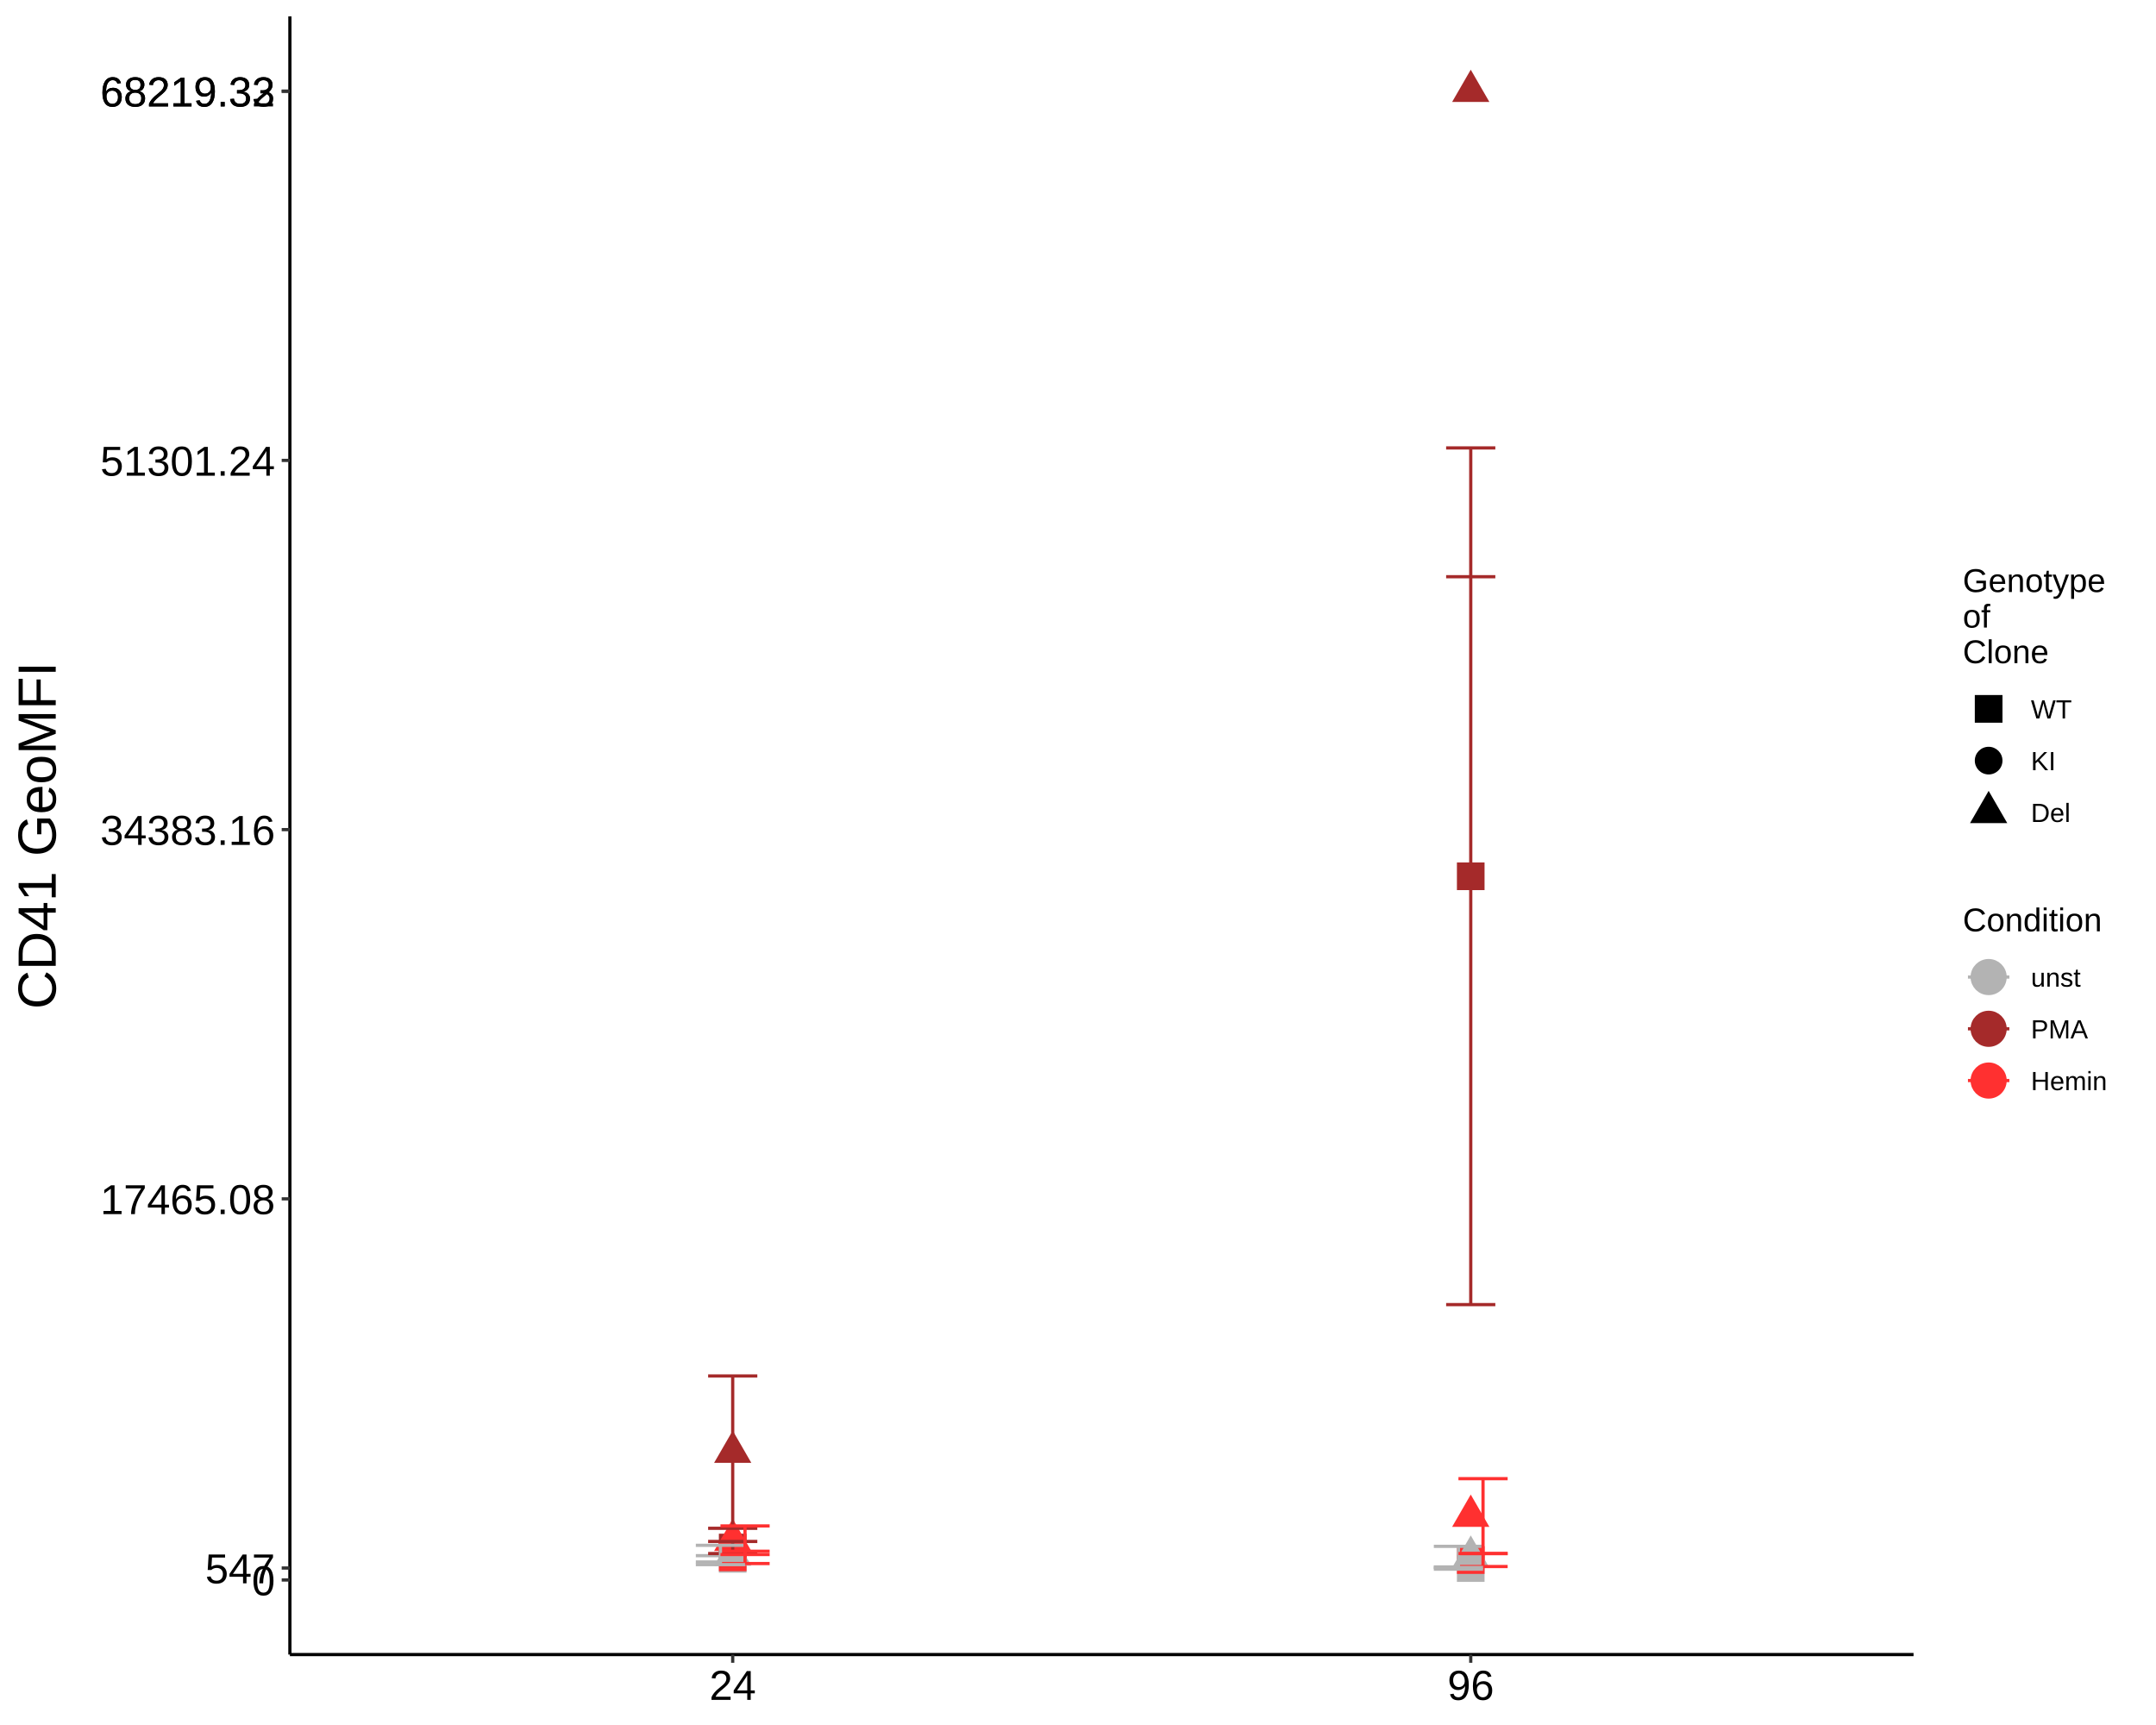
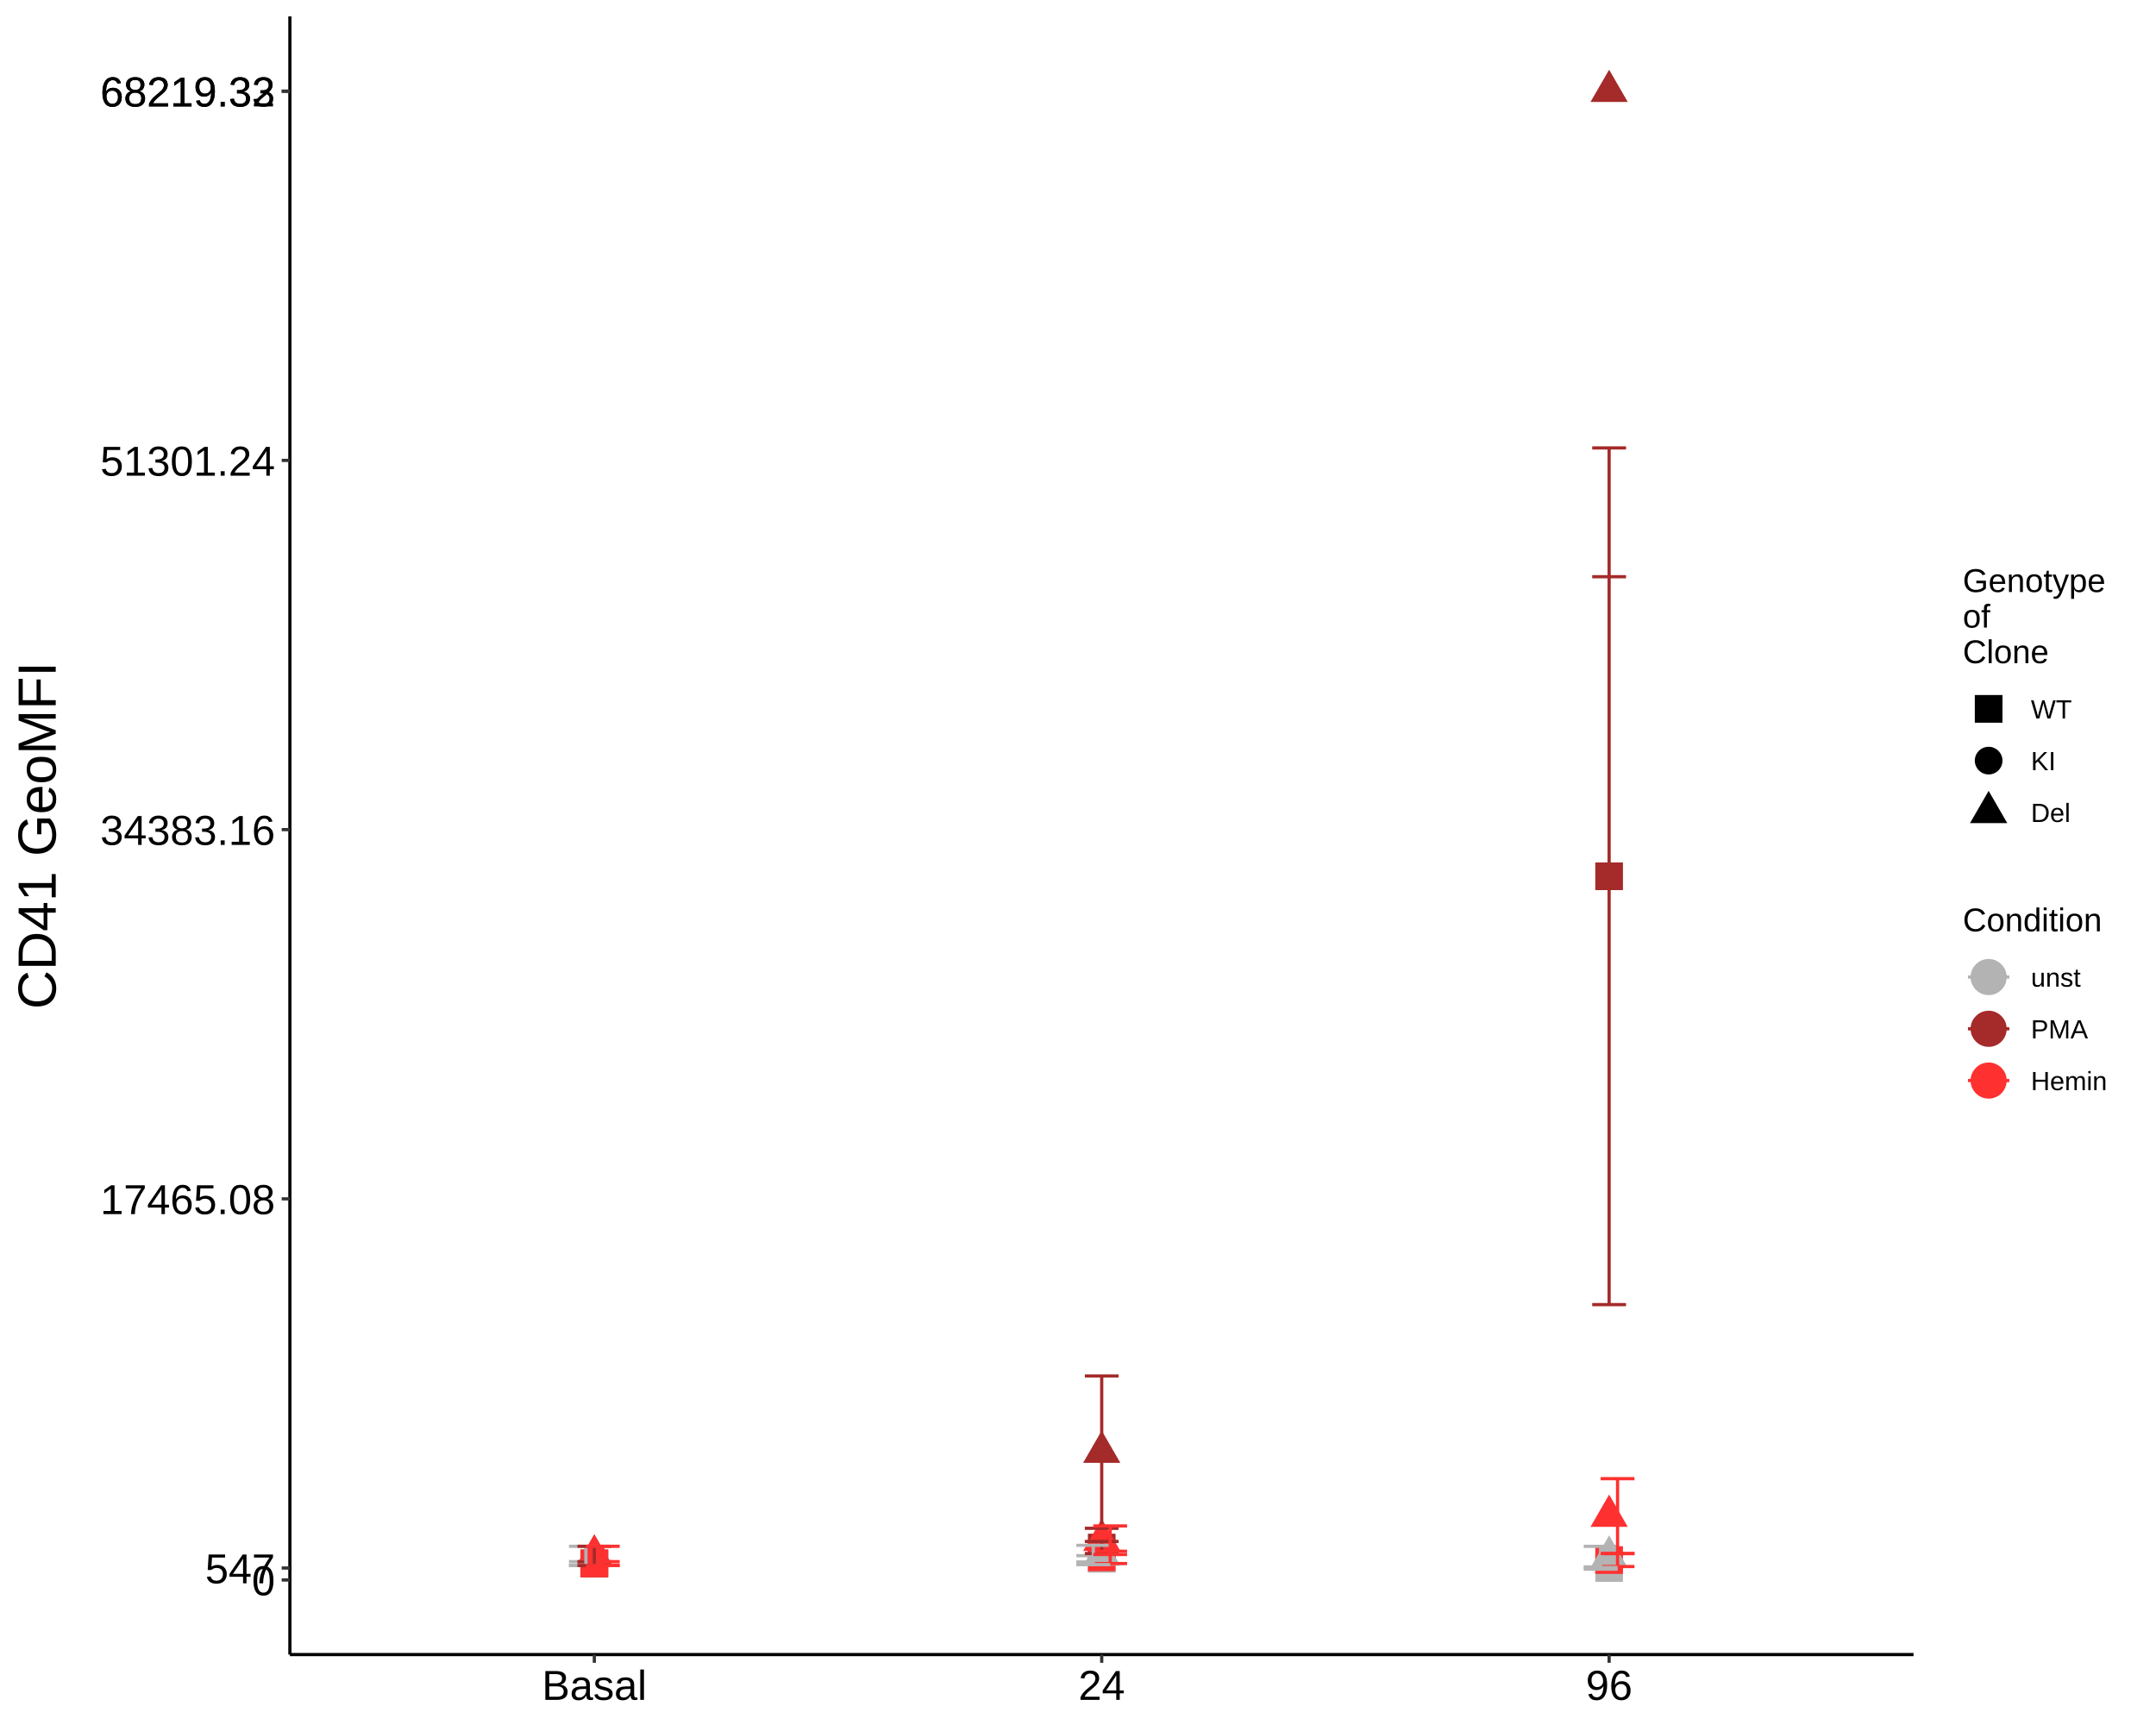
<svg xmlns="http://www.w3.org/2000/svg" class="svglite" width="720.00pt" height="576.00pt" viewBox="0 0 720.00 576.00">
  <defs>
    <style type="text/css">
    .svglite line, .svglite polyline, .svglite polygon, .svglite path, .svglite rect, .svglite circle {
      fill: none;
      stroke: #000000;
      stroke-linecap: round;
      stroke-linejoin: round;
      stroke-miterlimit: 10.00;
    }
  </style>
  </defs>
  <rect width="100%" height="100%" style="stroke: none; fill: #FFFFFF;" />
  <defs>
    <clipPath id="cpMC4wMHw3MjAuMDB8MC4wMHw1NzYuMDA=">
      <rect x="0.00" y="0.00" width="720.00" height="576.00" />
    </clipPath>
  </defs>
  <g clip-path="url(#cpMC4wMHw3MjAuMDB8MC4wMHw1NzYuMDA=)">
    <rect x="0" y="0.00" width="720.00" height="576.00" style="stroke-width: 1.07; stroke: #FFFFFF; fill: #FFFFFF;" />
  </g>
  <defs>
    <clipPath id="cpOTYuODF8NjM5LjAzfDUuNDh8NTUyLjQ4">
      <rect x="96.81" y="5.48" width="542.22" height="547.00" />
    </clipPath>
  </defs>
  <g clip-path="url(#cpOTYuODF8NjM5LjAzfDUuNDh8NTUyLjQ4)">
    <rect x="96.81" y="5.48" width="542.22" height="547.00" style="stroke-width: 1.07; stroke: none; fill: #FFFFFF;" />
-     <polygon points="240.07,525.13 249.31,525.13 249.31,515.90 240.07,515.90 " style="stroke-width: 2.83; stroke: none; fill: #B3B3B3;" />
-     <polygon points="486.54,528.21 495.77,528.21 495.77,518.97 486.54,518.97 " style="stroke-width: 2.83; stroke: none; fill: #B3B3B3;" />
-     <polygon points="240.07,521.35 249.31,521.35 249.31,512.12 240.07,512.12 " style="stroke-width: 2.83; stroke: none; fill: #A52A2A;" />
-     <polygon points="486.54,297.22 495.77,297.22 495.77,287.98 486.54,287.98 " style="stroke-width: 2.83; stroke: none; fill: #A52A2A;" />
-     <polygon points="240.07,524.65 249.31,524.65 249.31,515.41 240.07,515.41 " style="stroke-width: 2.83; stroke: none; fill: #FF3030;" />
-     <polygon points="486.54,525.54 495.77,525.54 495.77,516.30 486.54,516.30 " style="stroke-width: 2.83; stroke: none; fill: #FF3030;" />
-     <polygon points="244.69,512.04 250.91,522.82 238.47,522.82 " style="stroke-width: 2.83; stroke: none; fill: #B3B3B3;" />
-     <polygon points="491.16,512.69 497.38,523.46 484.94,523.46 " style="stroke-width: 2.83; stroke: none; fill: #B3B3B3;" />
-     <polygon points="244.69,477.70 250.91,488.47 238.47,488.47 " style="stroke-width: 2.83; stroke: none; fill: #A52A2A;" />
-     <polygon points="491.16,23.27 497.38,34.04 484.94,34.04 " style="stroke-width: 2.83; stroke: none; fill: #A52A2A;" />
-     <polygon points="244.69,507.12 250.91,517.89 238.47,517.89 " style="stroke-width: 2.83; stroke: none; fill: #FF3030;" />
-     <polygon points="491.16,499.05 497.38,509.83 484.94,509.83 " style="stroke-width: 2.83; stroke: none; fill: #FF3030;" />
-     <polyline points="232.37,519.45 248.80,519.45 " style="stroke-width: 1.07; stroke: #B3B3B3; stroke-linecap: butt;" />
-     <polyline points="240.59,519.45 240.59,521.57 " style="stroke-width: 1.07; stroke: #B3B3B3; stroke-linecap: butt;" />
-     <polyline points="232.37,521.57 248.80,521.57 " style="stroke-width: 1.07; stroke: #B3B3B3; stroke-linecap: butt;" />
-     <polyline points="478.83,523.22 495.26,523.22 " style="stroke-width: 1.07; stroke: #B3B3B3; stroke-linecap: butt;" />
-     <polyline points="487.05,523.22 487.05,523.97 " style="stroke-width: 1.07; stroke: #B3B3B3; stroke-linecap: butt;" />
-     <polyline points="478.83,523.97 495.26,523.97 " style="stroke-width: 1.07; stroke: #B3B3B3; stroke-linecap: butt;" />
-     <polyline points="236.48,514.72 252.91,514.72 " style="stroke-width: 1.07; stroke: #A52A2A; stroke-linecap: butt;" />
-     <polyline points="244.69,514.72 244.69,518.75 " style="stroke-width: 1.07; stroke: #A52A2A; stroke-linecap: butt;" />
-     <polyline points="236.48,518.75 252.91,518.75 " style="stroke-width: 1.07; stroke: #A52A2A; stroke-linecap: butt;" />
-     <polyline points="482.94,149.57 499.37,149.57 " style="stroke-width: 1.07; stroke: #A52A2A; stroke-linecap: butt;" />
-     <polyline points="491.16,149.57 491.16,435.63 " style="stroke-width: 1.07; stroke: #A52A2A; stroke-linecap: butt;" />
-     <polyline points="482.94,435.63 499.37,435.63 " style="stroke-width: 1.07; stroke: #A52A2A; stroke-linecap: butt;" />
-     <polyline points="240.59,517.97 257.02,517.97 " style="stroke-width: 1.07; stroke: #FF3030; stroke-linecap: butt;" />
-     <polyline points="248.80,517.97 248.80,522.09 " style="stroke-width: 1.07; stroke: #FF3030; stroke-linecap: butt;" />
-     <polyline points="240.59,522.09 257.02,522.09 " style="stroke-width: 1.07; stroke: #FF3030; stroke-linecap: butt;" />
-     <polyline points="487.05,518.76 503.48,518.76 " style="stroke-width: 1.07; stroke: #FF3030; stroke-linecap: butt;" />
-     <polyline points="495.26,518.76 495.26,523.08 " style="stroke-width: 1.07; stroke: #FF3030; stroke-linecap: butt;" />
-     <polyline points="487.05,523.08 503.48,523.08 " style="stroke-width: 1.07; stroke: #FF3030; stroke-linecap: butt;" />
-     <polyline points="232.37,516.00 248.80,516.00 " style="stroke-width: 1.07; stroke: #B3B3B3; stroke-linecap: butt;" />
-     <polyline points="240.59,516.00 240.59,522.45 " style="stroke-width: 1.07; stroke: #B3B3B3; stroke-linecap: butt;" />
-     <polyline points="232.37,522.45 248.80,522.45 " style="stroke-width: 1.07; stroke: #B3B3B3; stroke-linecap: butt;" />
-     <polyline points="478.83,516.35 495.26,516.35 " style="stroke-width: 1.07; stroke: #B3B3B3; stroke-linecap: butt;" />
-     <polyline points="487.05,516.35 487.05,523.39 " style="stroke-width: 1.07; stroke: #B3B3B3; stroke-linecap: butt;" />
-     <polyline points="478.83,523.39 495.26,523.39 " style="stroke-width: 1.07; stroke: #B3B3B3; stroke-linecap: butt;" />
-     <polyline points="236.48,459.46 252.91,459.46 " style="stroke-width: 1.07; stroke: #A52A2A; stroke-linecap: butt;" />
-     <polyline points="244.69,459.46 244.69,510.31 " style="stroke-width: 1.07; stroke: #A52A2A; stroke-linecap: butt;" />
-     <polyline points="236.48,510.31 252.91,510.31 " style="stroke-width: 1.07; stroke: #A52A2A; stroke-linecap: butt;" />
-     <polyline points="482.94,192.57 499.37,192.57 " style="stroke-width: 1.07; stroke: #A52A2A; stroke-linecap: butt;" />
-     <polyline points="240.59,509.53 257.02,509.53 " style="stroke-width: 1.07; stroke: #FF3030; stroke-linecap: butt;" />
-     <polyline points="248.80,509.53 248.80,519.08 " style="stroke-width: 1.07; stroke: #FF3030; stroke-linecap: butt;" />
-     <polyline points="240.59,519.08 257.02,519.08 " style="stroke-width: 1.07; stroke: #FF3030; stroke-linecap: butt;" />
-     <polyline points="487.05,493.74 503.48,493.74 " style="stroke-width: 1.07; stroke: #FF3030; stroke-linecap: butt;" />
-     <polyline points="495.26,493.74 495.26,518.74 " style="stroke-width: 1.07; stroke: #FF3030; stroke-linecap: butt;" />
-     <polyline points="487.05,518.74 503.48,518.74 " style="stroke-width: 1.07; stroke: #FF3030; stroke-linecap: butt;" />
+     <polygon points="193.86,526.67 203.10,526.67 203.10,517.43 193.86,517.43 " style="stroke-width: 2.83; stroke: none; fill: #B3B3B3;" />
+     <polygon points="363.31,525.13 372.54,525.13 372.54,515.90 363.31,515.90 " style="stroke-width: 2.83; stroke: none; fill: #B3B3B3;" />
+     <polygon points="532.75,528.21 541.99,528.21 541.99,518.97 532.75,518.97 " style="stroke-width: 2.83; stroke: none; fill: #B3B3B3;" />
+     <polygon points="193.86,526.67 203.10,526.67 203.10,517.43 193.86,517.43 " style="stroke-width: 2.83; stroke: none; fill: #A52A2A;" />
+     <polygon points="363.31,521.35 372.54,521.35 372.54,512.12 363.31,512.12 " style="stroke-width: 2.83; stroke: none; fill: #A52A2A;" />
+     <polygon points="532.75,297.22 541.99,297.22 541.99,287.98 532.75,287.98 " style="stroke-width: 2.83; stroke: none; fill: #A52A2A;" />
+     <polygon points="193.86,526.67 203.10,526.67 203.10,517.43 193.86,517.43 " style="stroke-width: 2.83; stroke: none; fill: #FF3030;" />
+     <polygon points="363.31,524.65 372.54,524.65 372.54,515.41 363.31,515.41 " style="stroke-width: 2.83; stroke: none; fill: #FF3030;" />
+     <polygon points="532.75,525.54 541.99,525.54 541.99,516.30 532.75,516.30 " style="stroke-width: 2.83; stroke: none; fill: #FF3030;" />
+     <polygon points="198.48,512.37 204.70,523.14 192.26,523.14 " style="stroke-width: 2.83; stroke: none; fill: #B3B3B3;" />
+     <polygon points="367.92,512.04 374.14,522.82 361.70,522.82 " style="stroke-width: 2.83; stroke: none; fill: #B3B3B3;" />
+     <polygon points="537.37,512.69 543.59,523.46 531.15,523.46 " style="stroke-width: 2.83; stroke: none; fill: #B3B3B3;" />
+     <polygon points="198.48,512.37 204.70,523.14 192.26,523.14 " style="stroke-width: 2.83; stroke: none; fill: #A52A2A;" />
+     <polygon points="367.92,477.70 374.14,488.47 361.70,488.47 " style="stroke-width: 2.83; stroke: none; fill: #A52A2A;" />
+     <polygon points="537.37,23.27 543.59,34.04 531.15,34.04 " style="stroke-width: 2.83; stroke: none; fill: #A52A2A;" />
+     <polygon points="198.48,512.37 204.70,523.14 192.26,523.14 " style="stroke-width: 2.83; stroke: none; fill: #FF3030;" />
+     <polygon points="367.92,507.12 374.14,517.89 361.70,517.89 " style="stroke-width: 2.83; stroke: none; fill: #FF3030;" />
+     <polygon points="537.37,499.05 543.59,509.83 531.15,509.83 " style="stroke-width: 2.83; stroke: none; fill: #FF3030;" />
+     <polyline points="190.01,521.46 201.31,521.46 " style="stroke-width: 1.07; stroke: #B3B3B3; stroke-linecap: butt;" />
+     <polyline points="195.66,521.46 195.66,522.65 " style="stroke-width: 1.07; stroke: #B3B3B3; stroke-linecap: butt;" />
+     <polyline points="190.01,522.65 201.31,522.65 " style="stroke-width: 1.07; stroke: #B3B3B3; stroke-linecap: butt;" />
+     <polyline points="359.45,519.45 370.75,519.45 " style="stroke-width: 1.07; stroke: #B3B3B3; stroke-linecap: butt;" />
+     <polyline points="365.10,519.45 365.10,521.57 " style="stroke-width: 1.07; stroke: #B3B3B3; stroke-linecap: butt;" />
+     <polyline points="359.45,521.57 370.75,521.57 " style="stroke-width: 1.07; stroke: #B3B3B3; stroke-linecap: butt;" />
+     <polyline points="528.90,523.22 540.19,523.22 " style="stroke-width: 1.07; stroke: #B3B3B3; stroke-linecap: butt;" />
+     <polyline points="534.54,523.22 534.54,523.97 " style="stroke-width: 1.07; stroke: #B3B3B3; stroke-linecap: butt;" />
+     <polyline points="528.90,523.97 540.19,523.97 " style="stroke-width: 1.07; stroke: #B3B3B3; stroke-linecap: butt;" />
+     <polyline points="192.83,521.46 204.13,521.46 " style="stroke-width: 1.07; stroke: #A52A2A; stroke-linecap: butt;" />
+     <polyline points="198.48,521.46 198.48,522.65 " style="stroke-width: 1.07; stroke: #A52A2A; stroke-linecap: butt;" />
+     <polyline points="192.83,522.65 204.13,522.65 " style="stroke-width: 1.07; stroke: #A52A2A; stroke-linecap: butt;" />
+     <polyline points="362.28,514.72 373.57,514.72 " style="stroke-width: 1.07; stroke: #A52A2A; stroke-linecap: butt;" />
+     <polyline points="367.92,514.72 367.92,518.75 " style="stroke-width: 1.07; stroke: #A52A2A; stroke-linecap: butt;" />
+     <polyline points="362.28,518.75 373.57,518.75 " style="stroke-width: 1.07; stroke: #A52A2A; stroke-linecap: butt;" />
+     <polyline points="531.72,149.57 543.02,149.57 " style="stroke-width: 1.07; stroke: #A52A2A; stroke-linecap: butt;" />
+     <polyline points="537.37,149.57 537.37,435.63 " style="stroke-width: 1.07; stroke: #A52A2A; stroke-linecap: butt;" />
+     <polyline points="531.72,435.63 543.02,435.63 " style="stroke-width: 1.07; stroke: #A52A2A; stroke-linecap: butt;" />
+     <polyline points="195.66,521.46 206.95,521.46 " style="stroke-width: 1.07; stroke: #FF3030; stroke-linecap: butt;" />
+     <polyline points="201.31,521.46 201.31,522.65 " style="stroke-width: 1.07; stroke: #FF3030; stroke-linecap: butt;" />
+     <polyline points="195.66,522.65 206.95,522.65 " style="stroke-width: 1.07; stroke: #FF3030; stroke-linecap: butt;" />
+     <polyline points="365.10,517.97 376.40,517.97 " style="stroke-width: 1.07; stroke: #FF3030; stroke-linecap: butt;" />
+     <polyline points="370.75,517.97 370.75,522.09 " style="stroke-width: 1.07; stroke: #FF3030; stroke-linecap: butt;" />
+     <polyline points="365.10,522.09 376.40,522.09 " style="stroke-width: 1.07; stroke: #FF3030; stroke-linecap: butt;" />
+     <polyline points="534.54,518.76 545.84,518.76 " style="stroke-width: 1.07; stroke: #FF3030; stroke-linecap: butt;" />
+     <polyline points="540.19,518.76 540.19,523.08 " style="stroke-width: 1.07; stroke: #FF3030; stroke-linecap: butt;" />
+     <polyline points="534.54,523.08 545.84,523.08 " style="stroke-width: 1.07; stroke: #FF3030; stroke-linecap: butt;" />
+     <polyline points="190.01,516.33 201.31,516.33 " style="stroke-width: 1.07; stroke: #B3B3B3; stroke-linecap: butt;" />
+     <polyline points="195.66,516.33 195.66,522.76 " style="stroke-width: 1.07; stroke: #B3B3B3; stroke-linecap: butt;" />
+     <polyline points="190.01,522.76 201.31,522.76 " style="stroke-width: 1.07; stroke: #B3B3B3; stroke-linecap: butt;" />
+     <polyline points="359.45,516.00 370.75,516.00 " style="stroke-width: 1.07; stroke: #B3B3B3; stroke-linecap: butt;" />
+     <polyline points="365.10,516.00 365.10,522.45 " style="stroke-width: 1.07; stroke: #B3B3B3; stroke-linecap: butt;" />
+     <polyline points="359.45,522.45 370.75,522.45 " style="stroke-width: 1.07; stroke: #B3B3B3; stroke-linecap: butt;" />
+     <polyline points="528.90,516.35 540.19,516.35 " style="stroke-width: 1.07; stroke: #B3B3B3; stroke-linecap: butt;" />
+     <polyline points="534.54,516.35 534.54,523.39 " style="stroke-width: 1.07; stroke: #B3B3B3; stroke-linecap: butt;" />
+     <polyline points="528.90,523.39 540.19,523.39 " style="stroke-width: 1.07; stroke: #B3B3B3; stroke-linecap: butt;" />
+     <polyline points="192.83,516.33 204.13,516.33 " style="stroke-width: 1.07; stroke: #A52A2A; stroke-linecap: butt;" />
+     <polyline points="198.48,516.33 198.48,522.76 " style="stroke-width: 1.07; stroke: #A52A2A; stroke-linecap: butt;" />
+     <polyline points="192.83,522.76 204.13,522.76 " style="stroke-width: 1.07; stroke: #A52A2A; stroke-linecap: butt;" />
+     <polyline points="362.28,459.46 373.57,459.46 " style="stroke-width: 1.07; stroke: #A52A2A; stroke-linecap: butt;" />
+     <polyline points="367.92,459.46 367.92,510.31 " style="stroke-width: 1.07; stroke: #A52A2A; stroke-linecap: butt;" />
+     <polyline points="362.28,510.31 373.57,510.31 " style="stroke-width: 1.07; stroke: #A52A2A; stroke-linecap: butt;" />
+     <polyline points="531.72,192.57 543.02,192.57 " style="stroke-width: 1.07; stroke: #A52A2A; stroke-linecap: butt;" />
+     <polyline points="195.66,516.33 206.95,516.33 " style="stroke-width: 1.07; stroke: #FF3030; stroke-linecap: butt;" />
+     <polyline points="201.31,516.33 201.31,522.76 " style="stroke-width: 1.07; stroke: #FF3030; stroke-linecap: butt;" />
+     <polyline points="195.66,522.76 206.95,522.76 " style="stroke-width: 1.07; stroke: #FF3030; stroke-linecap: butt;" />
+     <polyline points="365.10,509.53 376.40,509.53 " style="stroke-width: 1.07; stroke: #FF3030; stroke-linecap: butt;" />
+     <polyline points="370.75,509.53 370.75,519.08 " style="stroke-width: 1.07; stroke: #FF3030; stroke-linecap: butt;" />
+     <polyline points="365.10,519.08 376.40,519.08 " style="stroke-width: 1.07; stroke: #FF3030; stroke-linecap: butt;" />
+     <polyline points="534.54,493.74 545.84,493.74 " style="stroke-width: 1.07; stroke: #FF3030; stroke-linecap: butt;" />
+     <polyline points="540.19,493.74 540.19,518.74 " style="stroke-width: 1.07; stroke: #FF3030; stroke-linecap: butt;" />
+     <polyline points="534.54,518.74 545.84,518.74 " style="stroke-width: 1.07; stroke: #FF3030; stroke-linecap: butt;" />
  </g>
  <g clip-path="url(#cpMC4wMHw3MjAuMDB8MC4wMHw1NzYuMDA=)">
    <polyline points="96.81,552.48 96.81,5.48 " style="stroke-width: 1.07; stroke-linecap: butt;" />
    <text x="91.88" y="532.68" text-anchor="end" style="font-size: 14.00px; font-family: Arimo;" textLength="8.91px" lengthAdjust="spacingAndGlyphs">0</text>
    <text x="91.88" y="528.69" text-anchor="end" style="font-size: 14.00px; font-family: Arimo;" textLength="26.72px" lengthAdjust="spacingAndGlyphs">547</text>
    <text x="91.88" y="405.41" text-anchor="end" style="font-size: 14.00px; font-family: Arimo;" textLength="66.79px" lengthAdjust="spacingAndGlyphs">17465.08</text>
    <text x="91.88" y="282.12" text-anchor="end" style="font-size: 14.00px; font-family: Arimo;" textLength="66.79px" lengthAdjust="spacingAndGlyphs">34383.16</text>
    <text x="91.88" y="158.84" text-anchor="end" style="font-size: 14.00px; font-family: Arimo;" textLength="66.79px" lengthAdjust="spacingAndGlyphs">51301.24</text>
    <text x="91.88" y="35.55" text-anchor="end" style="font-size: 14.00px; font-family: Arimo;" textLength="66.79px" lengthAdjust="spacingAndGlyphs">68219.32</text>
    <text x="91.88" y="35.55" text-anchor="end" style="font-size: 14.00px; font-family: Arimo;" textLength="66.79px" lengthAdjust="spacingAndGlyphs">68219.33</text>
    <polyline points="94.07,527.58 96.81,527.58 " style="stroke-width: 1.07; stroke: #333333; stroke-linecap: butt;" />
    <polyline points="94.07,523.59 96.81,523.59 " style="stroke-width: 1.07; stroke: #333333; stroke-linecap: butt;" />
    <polyline points="94.07,400.31 96.81,400.31 " style="stroke-width: 1.07; stroke: #333333; stroke-linecap: butt;" />
    <polyline points="94.07,277.02 96.81,277.02 " style="stroke-width: 1.07; stroke: #333333; stroke-linecap: butt;" />
    <polyline points="94.07,153.74 96.81,153.74 " style="stroke-width: 1.07; stroke: #333333; stroke-linecap: butt;" />
    <polyline points="94.07,30.45 96.81,30.45 " style="stroke-width: 1.07; stroke: #333333; stroke-linecap: butt;" />
    <polyline points="94.07,30.45 96.81,30.45 " style="stroke-width: 1.07; stroke: #333333; stroke-linecap: butt;" />
    <polyline points="96.81,552.48 639.03,552.48 " style="stroke-width: 1.07; stroke-linecap: butt;" />
-     <polyline points="244.69,555.22 244.69,552.48 " style="stroke-width: 1.07; stroke: #333333; stroke-linecap: butt;" />
-     <polyline points="491.16,555.22 491.16,552.48 " style="stroke-width: 1.07; stroke: #333333; stroke-linecap: butt;" />
-     <text x="244.69" y="567.61" text-anchor="middle" style="font-size: 14.00px; font-family: Arimo;" textLength="17.81px" lengthAdjust="spacingAndGlyphs">24</text>
-     <text x="491.16" y="567.61" text-anchor="middle" style="font-size: 14.00px; font-family: Arimo;" textLength="17.81px" lengthAdjust="spacingAndGlyphs">96</text>
+     <polyline points="198.48,555.22 198.48,552.48 " style="stroke-width: 1.07; stroke: #333333; stroke-linecap: butt;" />
+     <polyline points="367.92,555.22 367.92,552.48 " style="stroke-width: 1.07; stroke: #333333; stroke-linecap: butt;" />
+     <polyline points="537.37,555.22 537.37,552.48 " style="stroke-width: 1.07; stroke: #333333; stroke-linecap: butt;" />
+     <text x="198.48" y="567.61" text-anchor="middle" style="font-size: 14.00px; font-family: Arimo;" textLength="37.94px" lengthAdjust="spacingAndGlyphs">Basal</text>
+     <text x="367.92" y="567.61" text-anchor="middle" style="font-size: 14.00px; font-family: Arimo;" textLength="17.81px" lengthAdjust="spacingAndGlyphs">24</text>
+     <text x="537.37" y="567.61" text-anchor="middle" style="font-size: 14.00px; font-family: Arimo;" textLength="17.81px" lengthAdjust="spacingAndGlyphs">96</text>
    <text transform="translate(18.61,278.98) rotate(-90)" text-anchor="middle" style="font-size: 18.00px; font-family: Arimo;" textLength="122.29px" lengthAdjust="spacingAndGlyphs">CD41 GeoMFI</text>
    <rect x="649.99" y="183.03" width="64.53" height="102.35" style="stroke-width: 1.07; stroke: none; fill: #FFFFFF;" />
    <text x="655.47" y="197.68" style="font-size: 11.00px; font-family: Arimo;" textLength="53.57px" lengthAdjust="spacingAndGlyphs">Genotype</text>
    <text x="655.47" y="209.56" style="font-size: 11.00px; font-family: Arimo;" textLength="10.61px" lengthAdjust="spacingAndGlyphs">of</text>
    <text x="655.47" y="221.44" style="font-size: 11.00px; font-family: Arimo;" textLength="31.21px" lengthAdjust="spacingAndGlyphs">Clone</text>
    <polygon points="659.49,241.32 668.73,241.32 668.73,232.08 659.49,232.08 " style="stroke-width: 2.83; stroke: none; fill: #000000;" />
    <circle cx="664.11" cy="253.98" r="4.62" style="stroke-width: 2.83; stroke: none; fill: #000000;" />
    <polygon points="664.11,264.08 670.33,274.85 657.89,274.85 " style="stroke-width: 2.83; stroke: none; fill: #000000;" />
    <text x="678.23" y="239.91" style="font-size: 8.80px; font-family: Arimo;" textLength="14.07px" lengthAdjust="spacingAndGlyphs">WT</text>
    <text x="678.23" y="257.19" style="font-size: 8.80px; font-family: Arimo;" textLength="8.36px" lengthAdjust="spacingAndGlyphs">KI</text>
    <text x="678.23" y="274.47" style="font-size: 8.80px; font-family: Arimo;" textLength="14.64px" lengthAdjust="spacingAndGlyphs">Del</text>
    <rect x="649.99" y="296.34" width="63.46" height="78.59" style="stroke-width: 1.07; stroke: none; fill: #FFFFFF;" />
    <text x="655.47" y="310.98" style="font-size: 11.00px; font-family: Arimo;" textLength="52.50px" lengthAdjust="spacingAndGlyphs">Condition</text>
    <circle cx="664.11" cy="326.25" r="4.62" style="stroke-width: 2.83; stroke: #B3B3B3; fill: #B3B3B3;" />
    <line x1="657.20" y1="326.25" x2="671.03" y2="326.25" style="stroke-width: 1.07; stroke: #B3B3B3; stroke-linecap: butt;" />
    <circle cx="664.11" cy="343.53" r="4.62" style="stroke-width: 2.83; stroke: #A52A2A; fill: #A52A2A;" />
    <line x1="657.20" y1="343.53" x2="671.03" y2="343.53" style="stroke-width: 1.07; stroke: #A52A2A; stroke-linecap: butt;" />
    <circle cx="664.11" cy="360.81" r="4.62" style="stroke-width: 2.83; stroke: #FF3030; fill: #FF3030;" />
    <line x1="657.20" y1="360.81" x2="671.03" y2="360.81" style="stroke-width: 1.07; stroke: #FF3030; stroke-linecap: butt;" />
    <text x="678.23" y="329.46" style="font-size: 8.80px; font-family: Arimo;" textLength="19.18px" lengthAdjust="spacingAndGlyphs">unst</text>
    <text x="678.23" y="346.74" style="font-size: 8.80px; font-family: Arimo;" textLength="18.91px" lengthAdjust="spacingAndGlyphs">PMA</text>
    <text x="678.23" y="364.02" style="font-size: 8.80px; font-family: Arimo;" textLength="28.62px" lengthAdjust="spacingAndGlyphs">Hemin</text>
  </g>
</svg>
